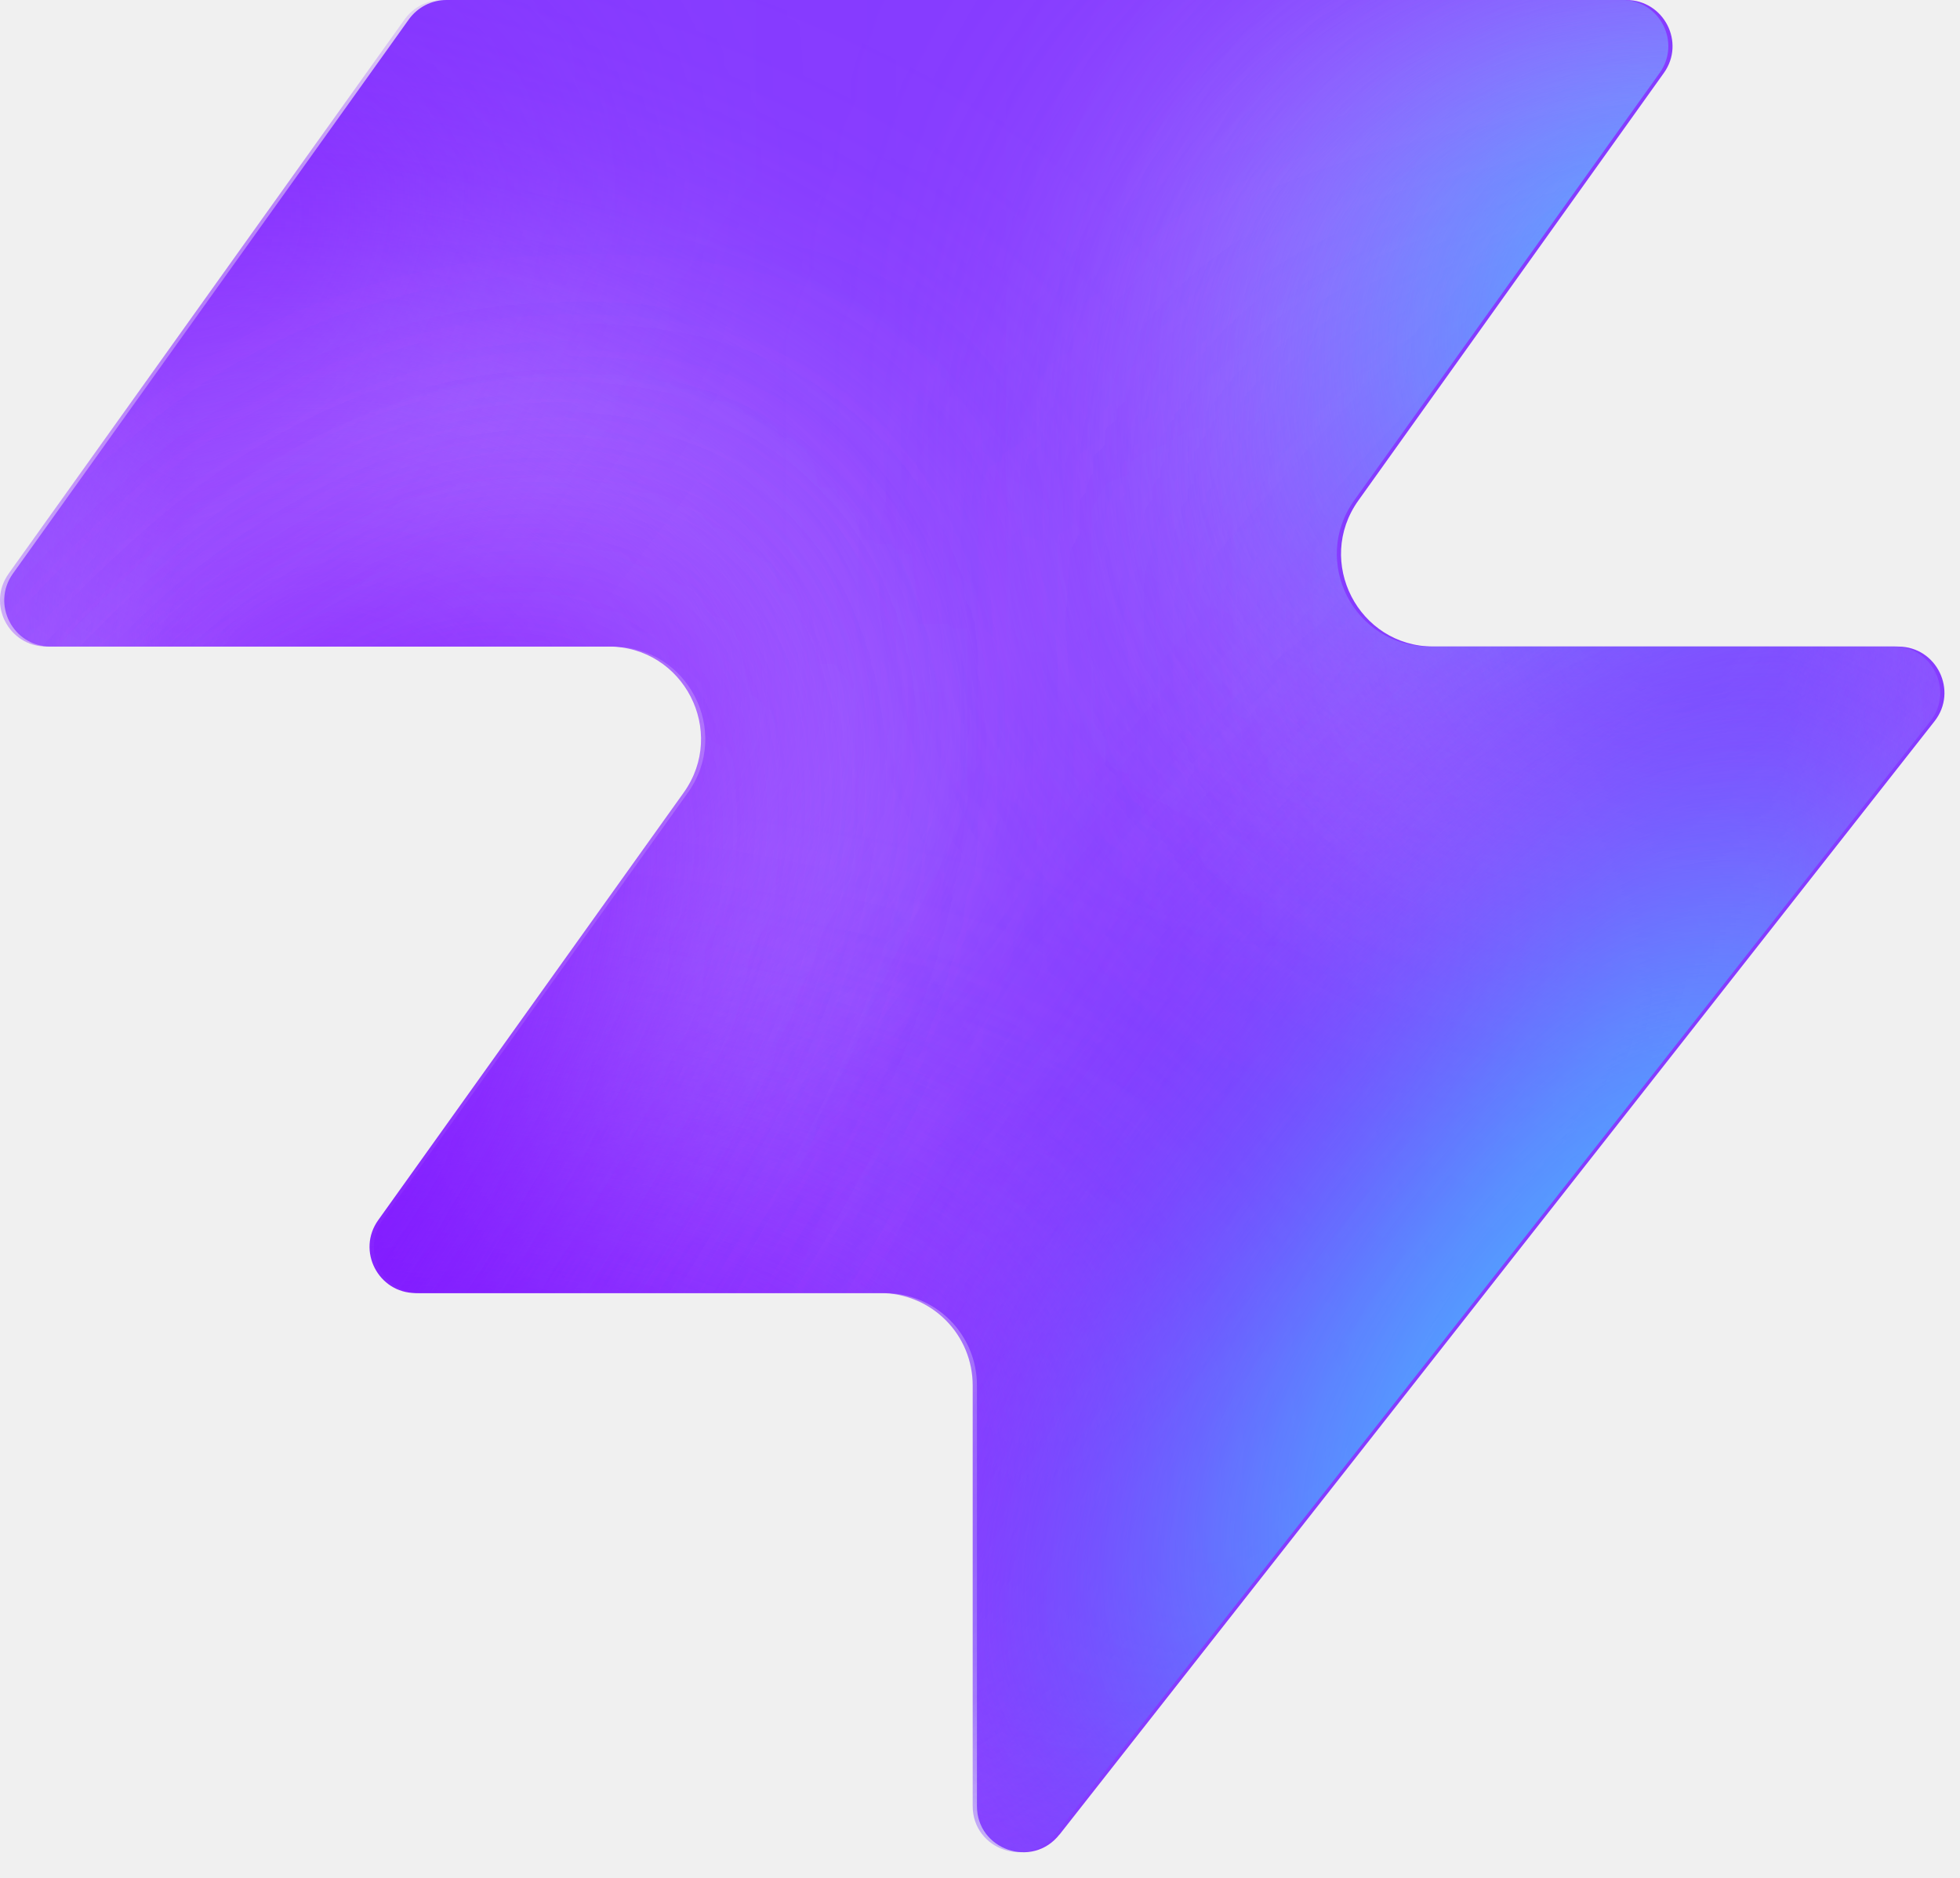
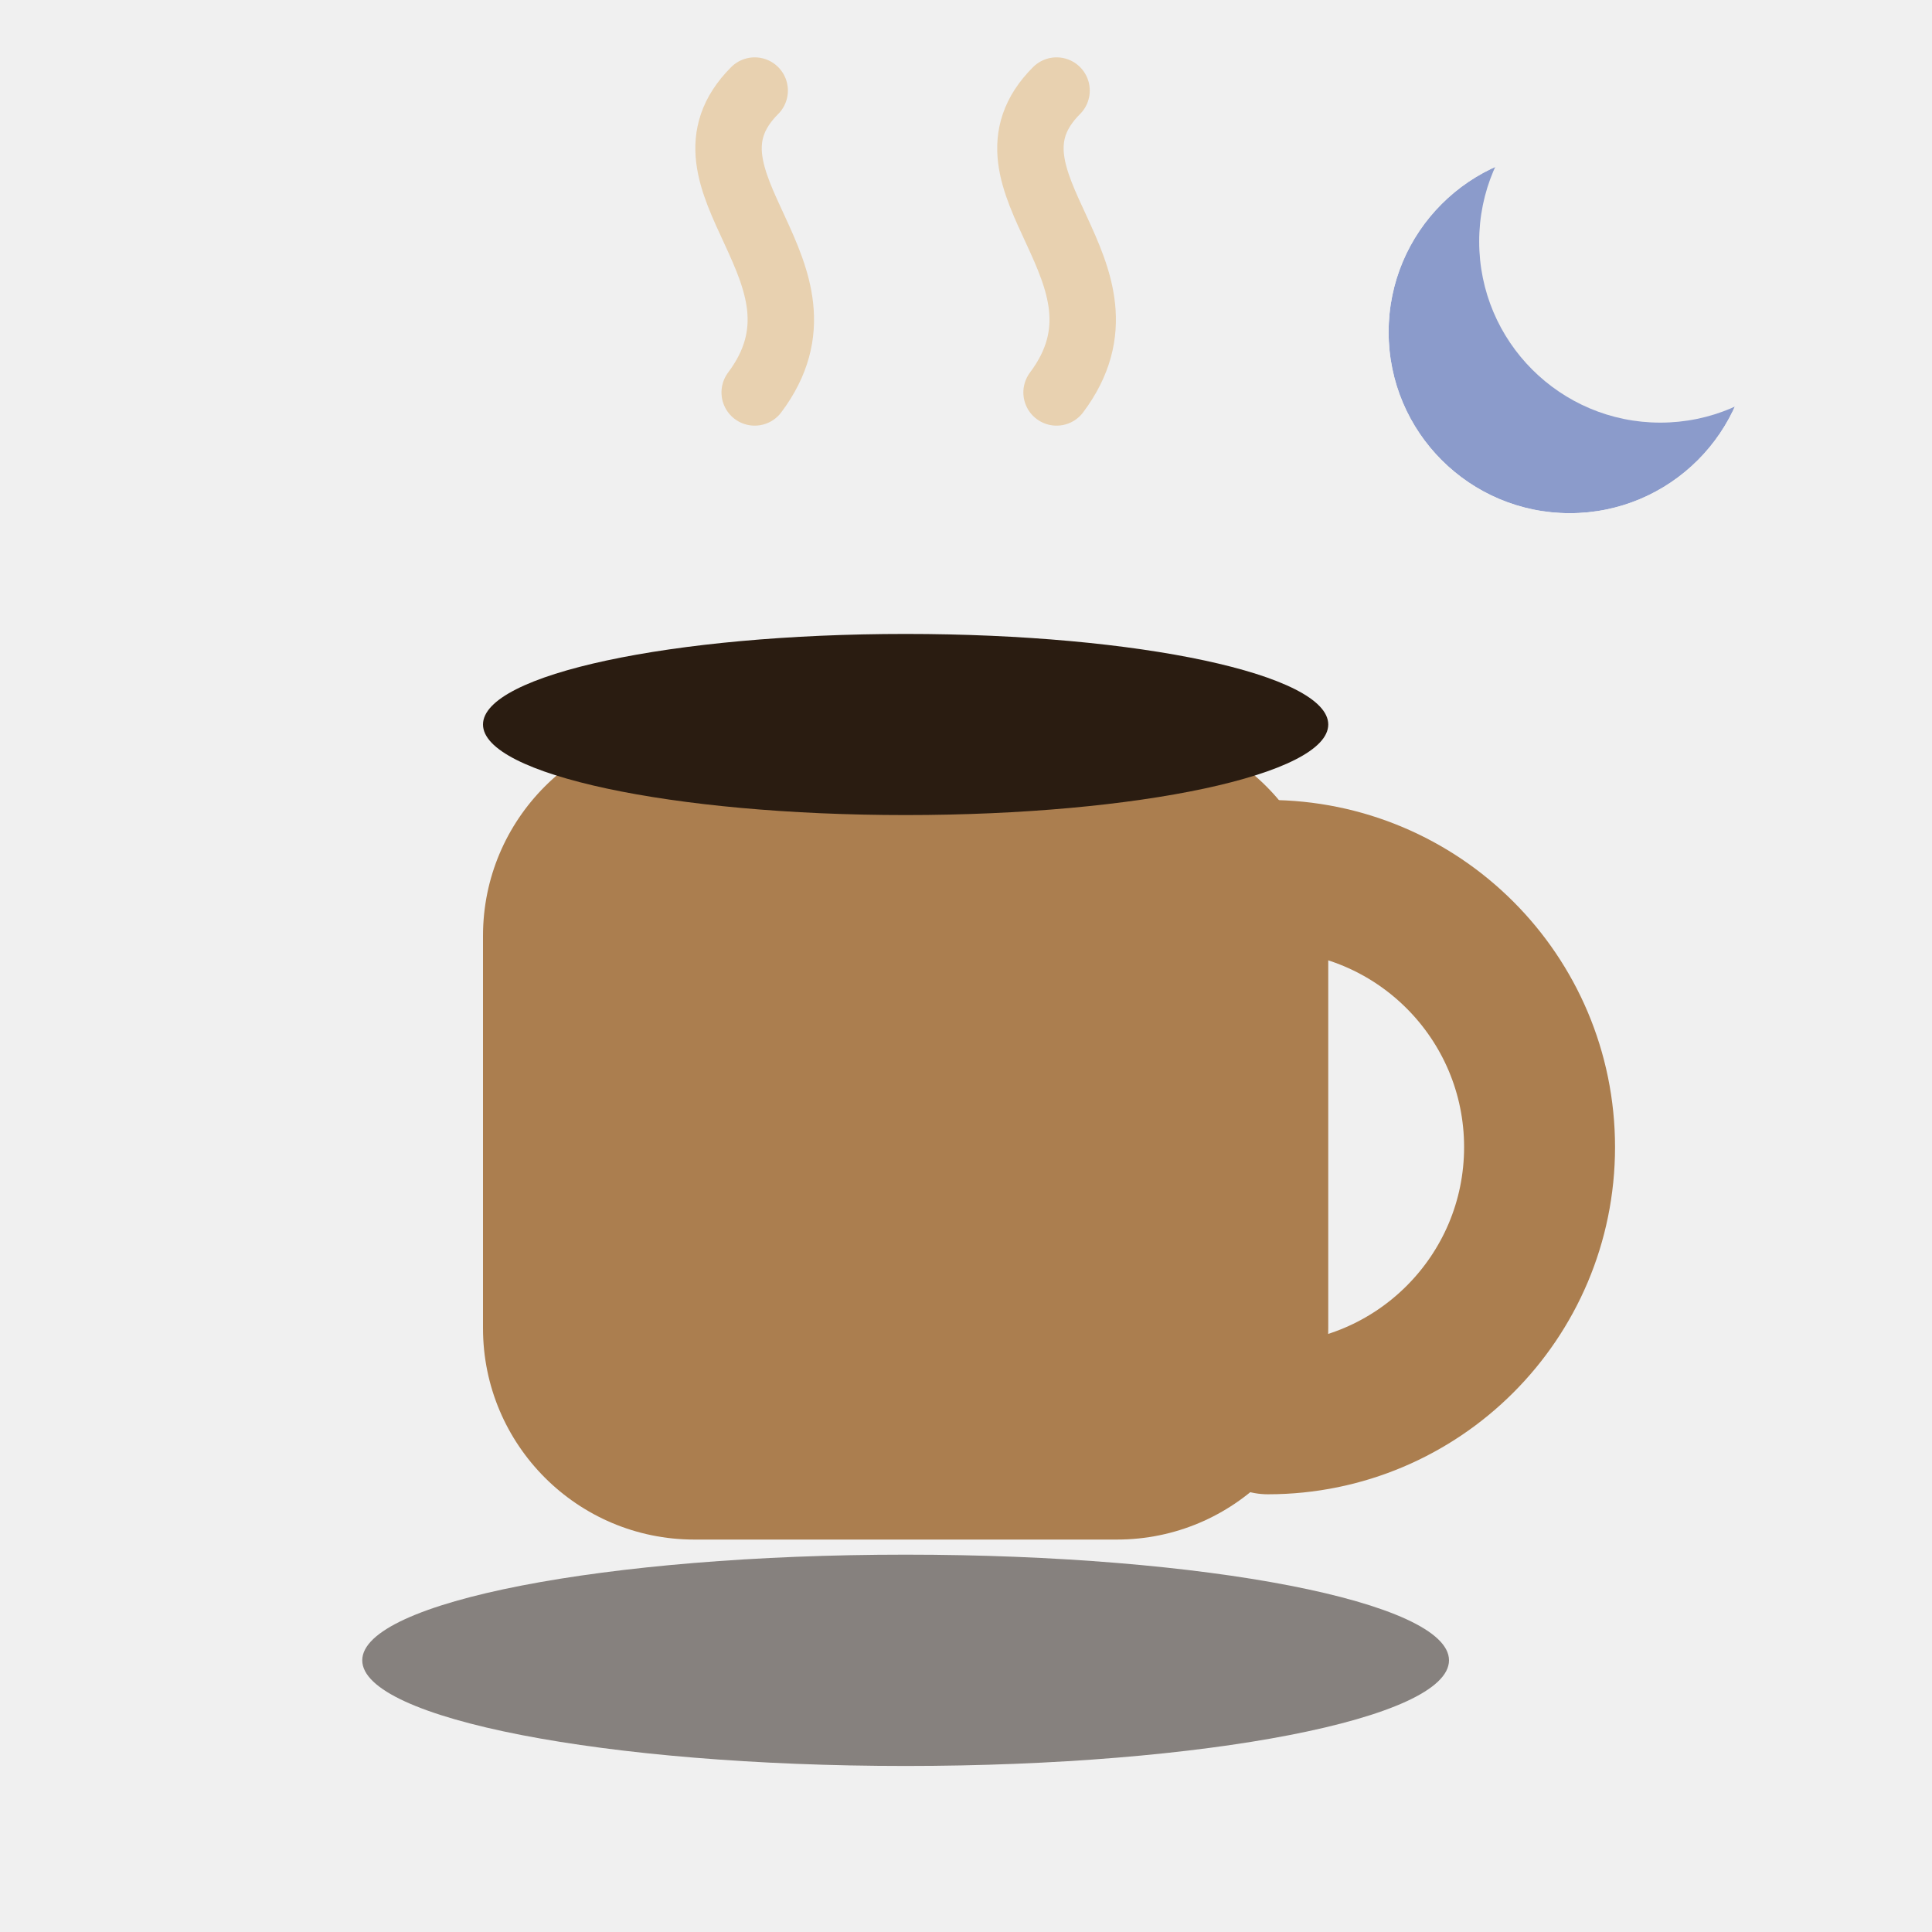
- <svg xmlns="http://www.w3.org/2000/svg" width="48" height="46" fill="none" viewBox="0 0 48 46">
-   <path fill="#863bff" d="M25.946 44.938c-.664.845-2.021.375-2.021-.698V33.937a2.26 2.26 0 0 0-2.262-2.262H10.287c-.92 0-1.456-1.04-.92-1.788l7.48-10.471c1.07-1.497 0-3.578-1.842-3.578H1.237c-.92 0-1.456-1.04-.92-1.788L10.013.474c.214-.297.556-.474.92-.474h28.894c.92 0 1.456 1.04.92 1.788l-7.48 10.471c-1.07 1.498 0 3.579 1.842 3.579h11.377c.943 0 1.473 1.088.89 1.83L25.947 44.94z" style="fill:#863bff;fill:color(display-p3 .525 .23 1);fill-opacity:1" />
-   <mask id="a" width="48" height="46" x="0" y="0" maskUnits="userSpaceOnUse" style="mask-type:alpha">
-     <path fill="#000" d="M25.842 44.938c-.664.844-2.021.375-2.021-.698V33.937a2.26 2.26 0 0 0-2.262-2.262H10.183c-.92 0-1.456-1.04-.92-1.788l7.48-10.471c1.07-1.498 0-3.579-1.842-3.579H1.133c-.92 0-1.456-1.04-.92-1.787L9.91.473c.214-.297.556-.474.92-.474h28.894c.92 0 1.456 1.04.92 1.788l-7.48 10.471c-1.07 1.498 0 3.578 1.842 3.578h11.377c.943 0 1.473 1.088.89 1.832L25.843 44.94z" style="fill:#000;fill-opacity:1" />
-   </mask>
-   <g mask="url(#a)">
-     <g filter="url(#b)">
-       <ellipse cx="5.508" cy="14.704" fill="#ede6ff" rx="5.508" ry="14.704" style="fill:#ede6ff;fill:color(display-p3 .927 .903 1);fill-opacity:1" transform="matrix(.00324 1 1 -.00324 -4.47 31.516)" />
-     </g>
-     <g filter="url(#c)">
-       <ellipse cx="10.399" cy="29.851" fill="#ede6ff" rx="10.399" ry="29.851" style="fill:#ede6ff;fill:color(display-p3 .927 .903 1);fill-opacity:1" transform="matrix(.00324 1 1 -.00324 -39.328 7.883)" />
-     </g>
-     <g filter="url(#d)">
-       <ellipse cx="5.508" cy="30.487" fill="#7e14ff" rx="5.508" ry="30.487" style="fill:#7e14ff;fill:color(display-p3 .492 .077 1);fill-opacity:1" transform="rotate(89.814 -25.913 -14.639)scale(1 -1)" />
-     </g>
-     <g filter="url(#e)">
-       <ellipse cx="5.508" cy="30.599" fill="#7e14ff" rx="5.508" ry="30.599" style="fill:#7e14ff;fill:color(display-p3 .492 .077 1);fill-opacity:1" transform="rotate(89.814 -32.644 -3.334)scale(1 -1)" />
-     </g>
-     <g filter="url(#f)">
-       <ellipse cx="5.508" cy="30.599" fill="#7e14ff" rx="5.508" ry="30.599" style="fill:#7e14ff;fill:color(display-p3 .492 .077 1);fill-opacity:1" transform="matrix(.00324 1 1 -.00324 -34.34 30.47)" />
-     </g>
-     <g filter="url(#g)">
-       <ellipse cx="14.072" cy="22.078" fill="#ede6ff" rx="14.072" ry="22.078" style="fill:#ede6ff;fill:color(display-p3 .927 .903 1);fill-opacity:1" transform="rotate(93.35 24.506 48.493)scale(-1 1)" />
-     </g>
-     <g filter="url(#h)">
-       <ellipse cx="3.47" cy="21.501" fill="#7e14ff" rx="3.47" ry="21.501" style="fill:#7e14ff;fill:color(display-p3 .492 .077 1);fill-opacity:1" transform="rotate(89.009 28.708 47.59)scale(-1 1)" />
-     </g>
-     <g filter="url(#i)">
-       <ellipse cx="3.47" cy="21.501" fill="#7e14ff" rx="3.47" ry="21.501" style="fill:#7e14ff;fill:color(display-p3 .492 .077 1);fill-opacity:1" transform="rotate(89.009 28.708 47.59)scale(-1 1)" />
-     </g>
-     <g filter="url(#j)">
-       <ellipse cx=".387" cy="8.972" fill="#7e14ff" rx="4.407" ry="29.108" style="fill:#7e14ff;fill:color(display-p3 .492 .077 1);fill-opacity:1" transform="rotate(39.51 .387 8.972)" />
-     </g>
-     <g filter="url(#k)">
-       <ellipse cx="47.523" cy="-6.092" fill="#7e14ff" rx="4.407" ry="29.108" style="fill:#7e14ff;fill:color(display-p3 .492 .077 1);fill-opacity:1" transform="rotate(37.892 47.523 -6.092)" />
-     </g>
-     <g filter="url(#l)">
-       <ellipse cx="41.412" cy="6.333" fill="#47bfff" rx="5.971" ry="9.665" style="fill:#47bfff;fill:color(display-p3 .28 .748 1);fill-opacity:1" transform="rotate(37.892 41.412 6.333)" />
-     </g>
-     <g filter="url(#m)">
-       <ellipse cx="-1.879" cy="38.332" fill="#7e14ff" rx="4.407" ry="29.108" style="fill:#7e14ff;fill:color(display-p3 .492 .077 1);fill-opacity:1" transform="rotate(37.892 -1.88 38.332)" />
-     </g>
-     <g filter="url(#n)">
-       <ellipse cx="-1.879" cy="38.332" fill="#7e14ff" rx="4.407" ry="29.108" style="fill:#7e14ff;fill:color(display-p3 .492 .077 1);fill-opacity:1" transform="rotate(37.892 -1.88 38.332)" />
-     </g>
-     <g filter="url(#o)">
-       <ellipse cx="35.651" cy="29.907" fill="#7e14ff" rx="4.407" ry="29.108" style="fill:#7e14ff;fill:color(display-p3 .492 .077 1);fill-opacity:1" transform="rotate(37.892 35.651 29.907)" />
-     </g>
-     <g filter="url(#p)">
-       <ellipse cx="38.418" cy="32.4" fill="#47bfff" rx="5.971" ry="15.297" style="fill:#47bfff;fill:color(display-p3 .28 .748 1);fill-opacity:1" transform="rotate(37.892 38.418 32.4)" />
-     </g>
-   </g>
+ <svg xmlns="http://www.w3.org/2000/svg" viewBox="0 0 64 64" width="64" height="64">
  <defs>
-     <filter id="b" width="60.045" height="41.654" x="-19.77" y="16.149" color-interpolation-filters="sRGB" filterUnits="userSpaceOnUse">
-       <feFlood flood-opacity="0" result="BackgroundImageFix" />
-       <feBlend in="SourceGraphic" in2="BackgroundImageFix" result="shape" />
-       <feGaussianBlur result="effect1_foregroundBlur_2002_17158" stdDeviation="7.659" />
-     </filter>
-     <filter id="c" width="90.34" height="51.437" x="-54.613" y="-7.533" color-interpolation-filters="sRGB" filterUnits="userSpaceOnUse">
-       <feFlood flood-opacity="0" result="BackgroundImageFix" />
-       <feBlend in="SourceGraphic" in2="BackgroundImageFix" result="shape" />
-       <feGaussianBlur result="effect1_foregroundBlur_2002_17158" stdDeviation="7.659" />
-     </filter>
-     <filter id="d" width="79.355" height="29.4" x="-49.64" y="2.03" color-interpolation-filters="sRGB" filterUnits="userSpaceOnUse">
-       <feFlood flood-opacity="0" result="BackgroundImageFix" />
-       <feBlend in="SourceGraphic" in2="BackgroundImageFix" result="shape" />
-       <feGaussianBlur result="effect1_foregroundBlur_2002_17158" stdDeviation="4.596" />
-     </filter>
-     <filter id="e" width="79.579" height="29.4" x="-45.045" y="20.029" color-interpolation-filters="sRGB" filterUnits="userSpaceOnUse">
-       <feFlood flood-opacity="0" result="BackgroundImageFix" />
-       <feBlend in="SourceGraphic" in2="BackgroundImageFix" result="shape" />
-       <feGaussianBlur result="effect1_foregroundBlur_2002_17158" stdDeviation="4.596" />
-     </filter>
-     <filter id="f" width="79.579" height="29.4" x="-43.513" y="21.178" color-interpolation-filters="sRGB" filterUnits="userSpaceOnUse">
-       <feFlood flood-opacity="0" result="BackgroundImageFix" />
-       <feBlend in="SourceGraphic" in2="BackgroundImageFix" result="shape" />
-       <feGaussianBlur result="effect1_foregroundBlur_2002_17158" stdDeviation="4.596" />
-     </filter>
-     <filter id="g" width="74.749" height="58.852" x="15.756" y="-17.901" color-interpolation-filters="sRGB" filterUnits="userSpaceOnUse">
-       <feFlood flood-opacity="0" result="BackgroundImageFix" />
-       <feBlend in="SourceGraphic" in2="BackgroundImageFix" result="shape" />
-       <feGaussianBlur result="effect1_foregroundBlur_2002_17158" stdDeviation="7.659" />
-     </filter>
-     <filter id="h" width="61.377" height="25.362" x="23.548" y="2.284" color-interpolation-filters="sRGB" filterUnits="userSpaceOnUse">
-       <feFlood flood-opacity="0" result="BackgroundImageFix" />
-       <feBlend in="SourceGraphic" in2="BackgroundImageFix" result="shape" />
-       <feGaussianBlur result="effect1_foregroundBlur_2002_17158" stdDeviation="4.596" />
-     </filter>
-     <filter id="i" width="61.377" height="25.362" x="23.548" y="2.284" color-interpolation-filters="sRGB" filterUnits="userSpaceOnUse">
-       <feFlood flood-opacity="0" result="BackgroundImageFix" />
-       <feBlend in="SourceGraphic" in2="BackgroundImageFix" result="shape" />
-       <feGaussianBlur result="effect1_foregroundBlur_2002_17158" stdDeviation="4.596" />
-     </filter>
-     <filter id="j" width="56.045" height="63.649" x="-27.636" y="-22.853" color-interpolation-filters="sRGB" filterUnits="userSpaceOnUse">
-       <feFlood flood-opacity="0" result="BackgroundImageFix" />
-       <feBlend in="SourceGraphic" in2="BackgroundImageFix" result="shape" />
-       <feGaussianBlur result="effect1_foregroundBlur_2002_17158" stdDeviation="4.596" />
-     </filter>
-     <filter id="k" width="54.814" height="64.646" x="20.116" y="-38.415" color-interpolation-filters="sRGB" filterUnits="userSpaceOnUse">
-       <feFlood flood-opacity="0" result="BackgroundImageFix" />
-       <feBlend in="SourceGraphic" in2="BackgroundImageFix" result="shape" />
-       <feGaussianBlur result="effect1_foregroundBlur_2002_17158" stdDeviation="4.596" />
-     </filter>
-     <filter id="l" width="33.541" height="35.313" x="24.641" y="-11.323" color-interpolation-filters="sRGB" filterUnits="userSpaceOnUse">
-       <feFlood flood-opacity="0" result="BackgroundImageFix" />
-       <feBlend in="SourceGraphic" in2="BackgroundImageFix" result="shape" />
-       <feGaussianBlur result="effect1_foregroundBlur_2002_17158" stdDeviation="4.596" />
-     </filter>
-     <filter id="m" width="54.814" height="64.646" x="-29.286" y="6.009" color-interpolation-filters="sRGB" filterUnits="userSpaceOnUse">
-       <feFlood flood-opacity="0" result="BackgroundImageFix" />
-       <feBlend in="SourceGraphic" in2="BackgroundImageFix" result="shape" />
-       <feGaussianBlur result="effect1_foregroundBlur_2002_17158" stdDeviation="4.596" />
-     </filter>
-     <filter id="n" width="54.814" height="64.646" x="-29.286" y="6.009" color-interpolation-filters="sRGB" filterUnits="userSpaceOnUse">
-       <feFlood flood-opacity="0" result="BackgroundImageFix" />
-       <feBlend in="SourceGraphic" in2="BackgroundImageFix" result="shape" />
-       <feGaussianBlur result="effect1_foregroundBlur_2002_17158" stdDeviation="4.596" />
-     </filter>
-     <filter id="o" width="54.814" height="64.646" x="8.244" y="-2.416" color-interpolation-filters="sRGB" filterUnits="userSpaceOnUse">
-       <feFlood flood-opacity="0" result="BackgroundImageFix" />
-       <feBlend in="SourceGraphic" in2="BackgroundImageFix" result="shape" />
-       <feGaussianBlur result="effect1_foregroundBlur_2002_17158" stdDeviation="4.596" />
-     </filter>
-     <filter id="p" width="39.409" height="43.623" x="18.713" y="10.588" color-interpolation-filters="sRGB" filterUnits="userSpaceOnUse">
-       <feFlood flood-opacity="0" result="BackgroundImageFix" />
-       <feBlend in="SourceGraphic" in2="BackgroundImageFix" result="shape" />
-       <feGaussianBlur result="effect1_foregroundBlur_2002_17158" stdDeviation="4.596" />
-     </filter>
+     <mask id="moonMask" maskUnits="userSpaceOnUse">
+       <circle cx="52" cy="11" r="6" fill="#fff" />
+       <circle cx="55" cy="8" r="6" fill="#000" />
+     </mask>
  </defs>
+   <ellipse cx="30" cy="55" rx="18" ry="3.5" fill="#1c120b" opacity="0.5" />
+   <path d="M25 3c-3 3 3 6 0 10" fill="none" stroke="#e6c9a0" stroke-width="2.2" stroke-linecap="round" opacity="0.8" />
+   <path d="M35 3c-3 3 3 6 0 10" fill="none" stroke="#e6c9a0" stroke-width="2.2" stroke-linecap="round" opacity="0.8" />
+   <rect x="16" y="24" width="28" height="27" rx="7" fill="#ab7e4f" />
+   <path d="M42 29a9 9 0 0 1 0 18" fill="none" stroke="#ab7e4f" stroke-width="5" stroke-linecap="round" />
+   <ellipse cx="30" cy="24" rx="14" ry="3" fill="#2a1c11" />
+   <circle cx="52" cy="11" r="6" fill="#8b9bcb" mask="url(#moonMask)" />
</svg>
